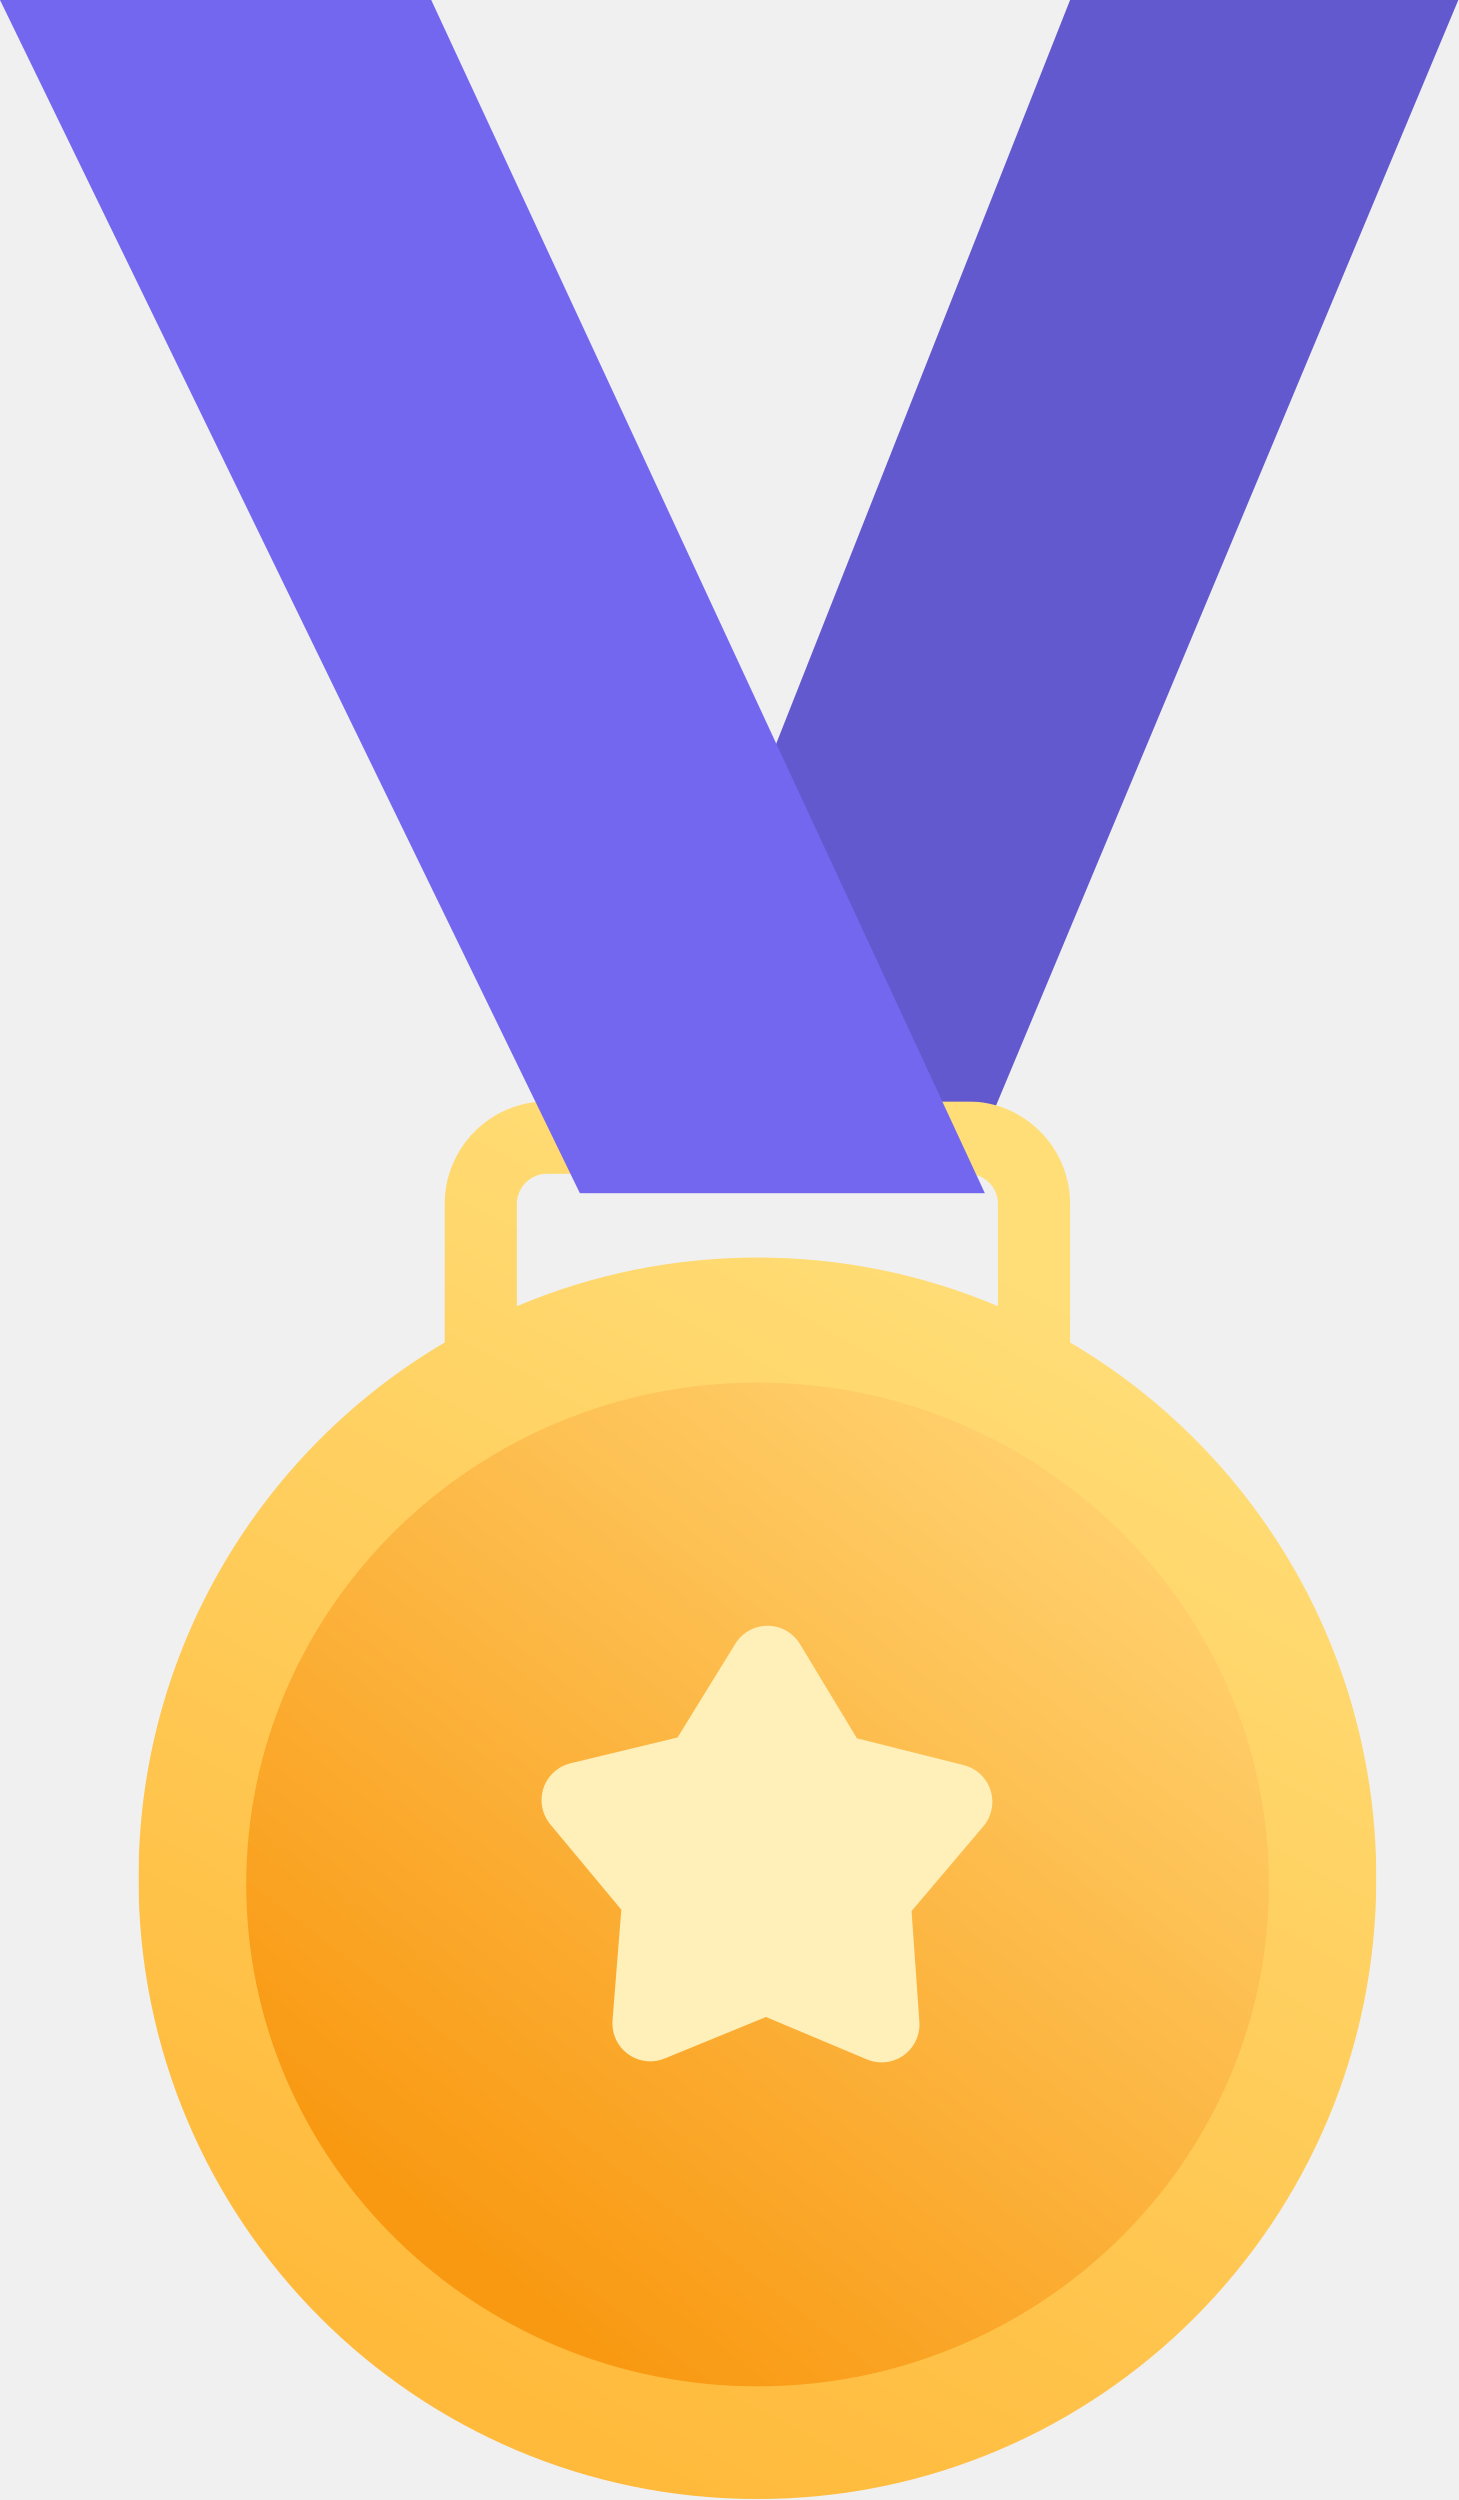
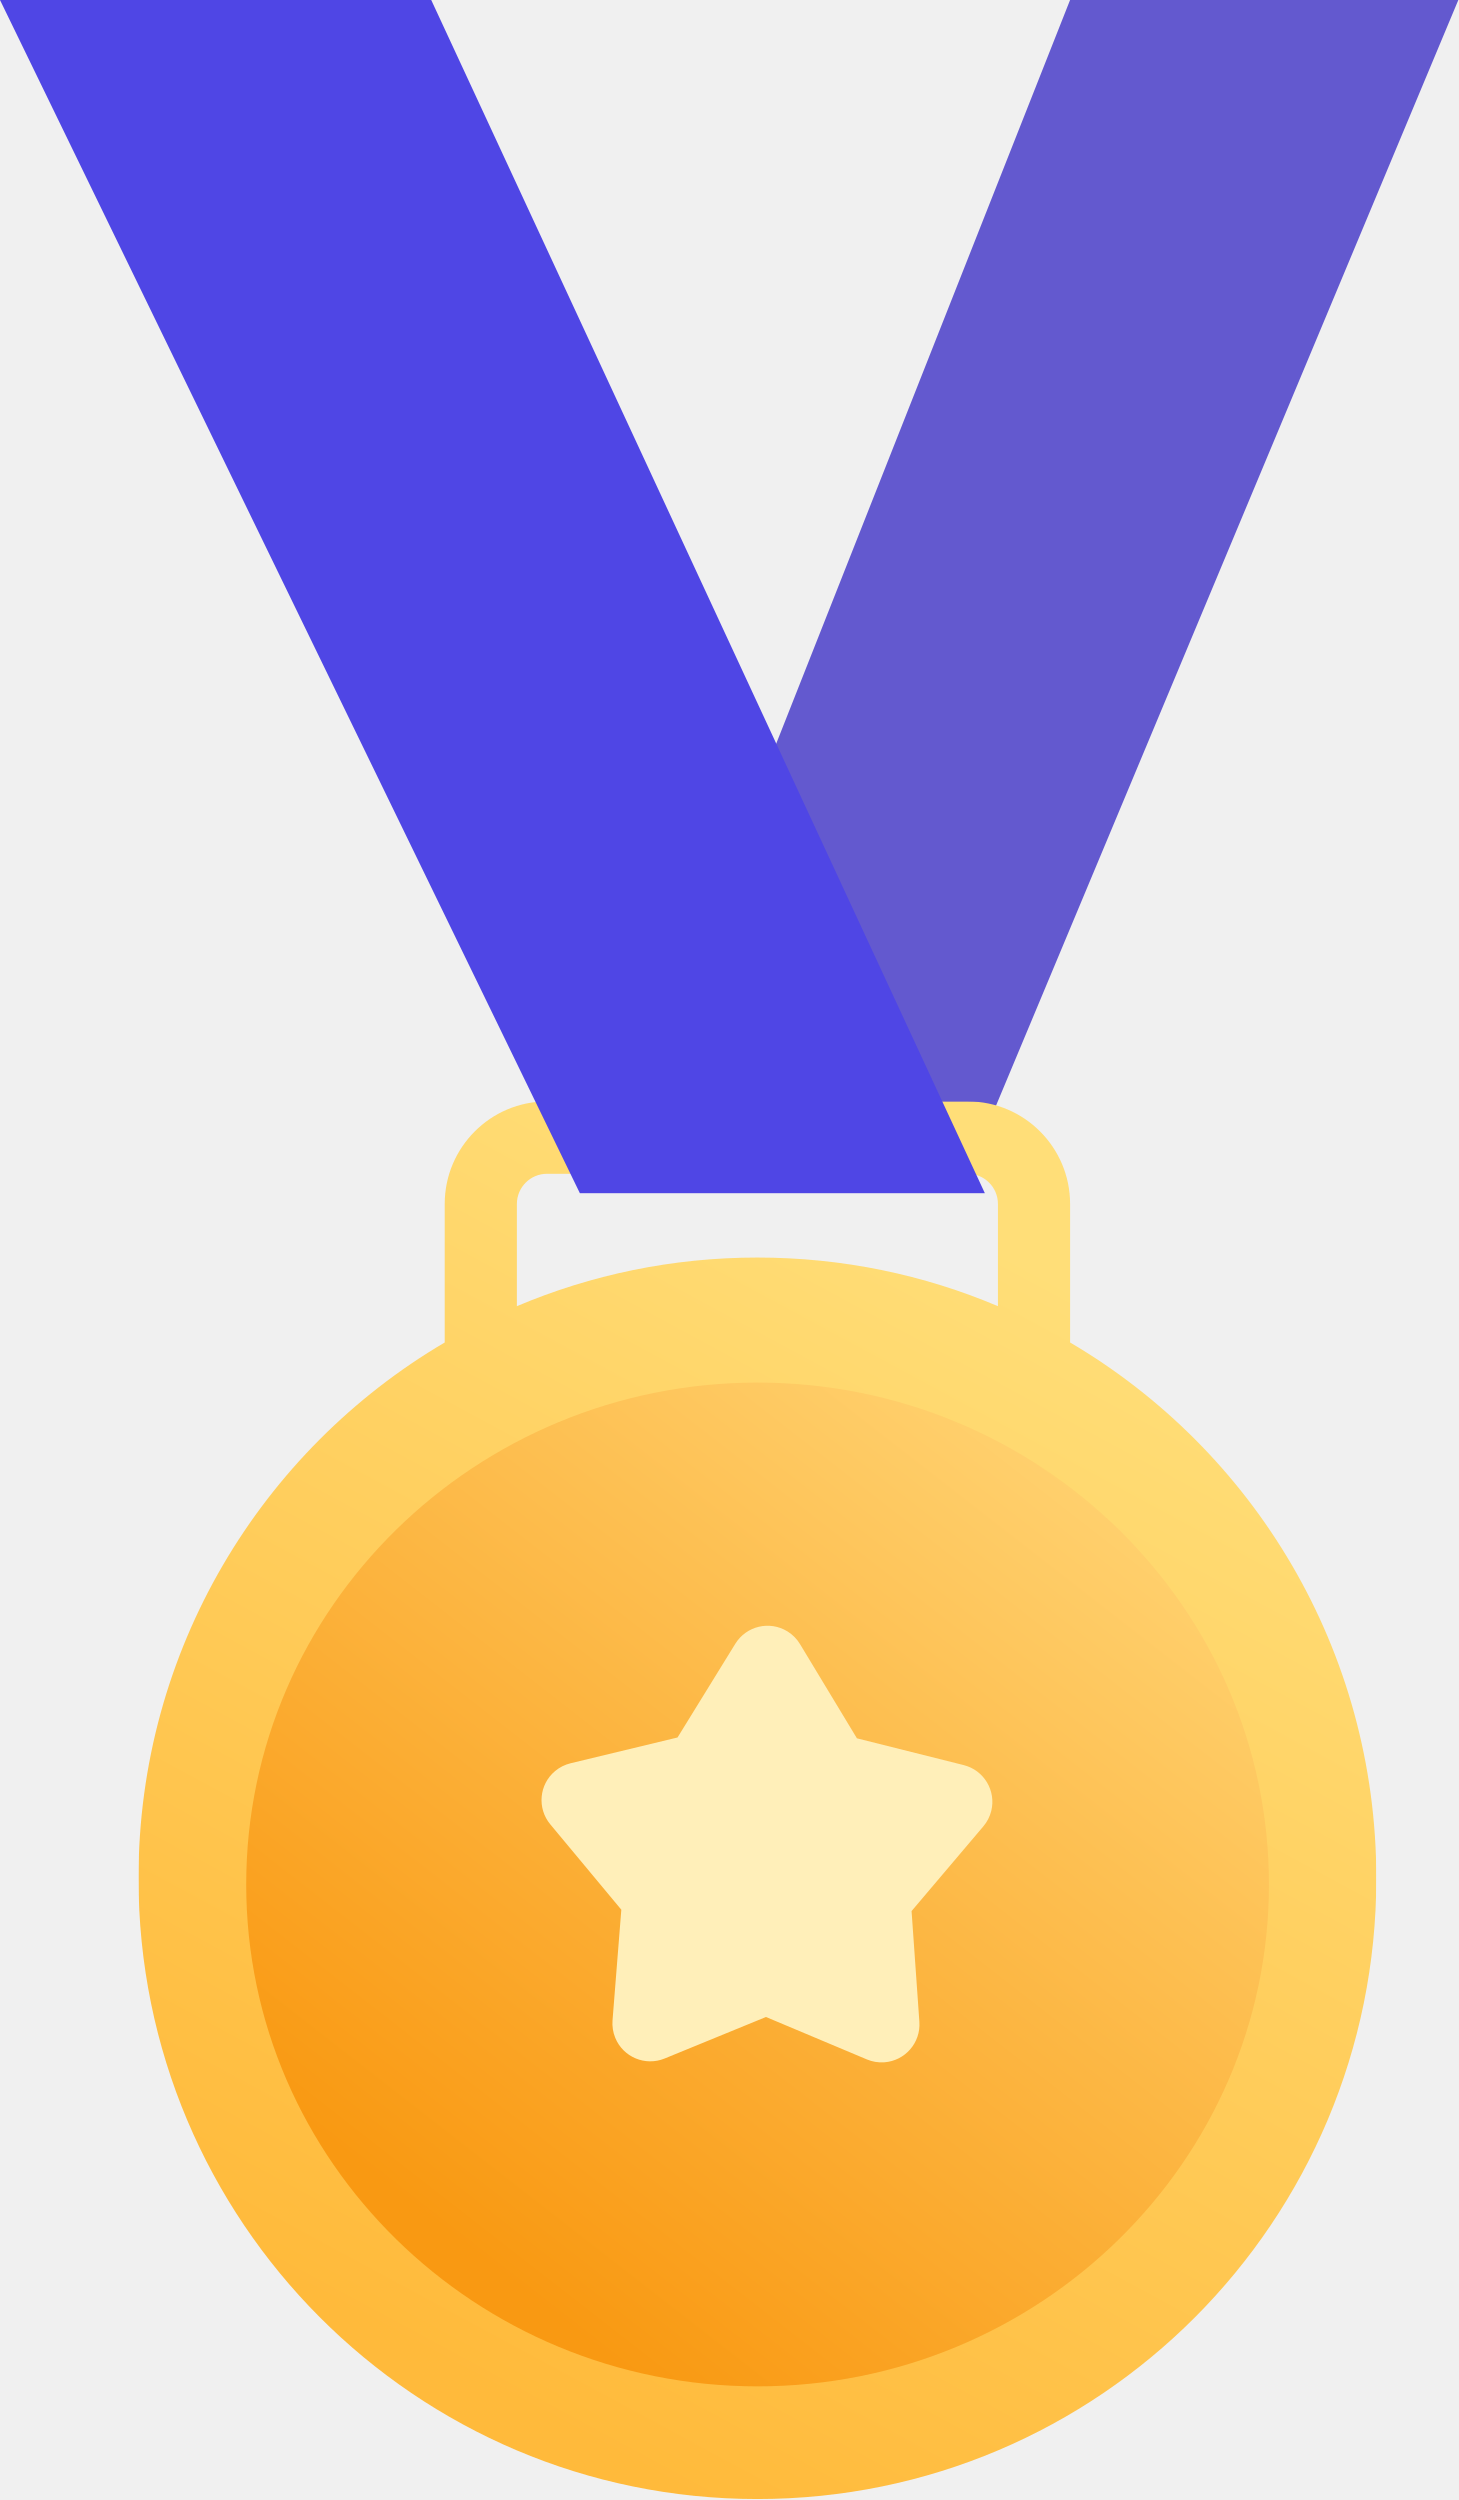
<svg xmlns="http://www.w3.org/2000/svg" xmlns:xlink="http://www.w3.org/1999/xlink" width="77px" height="132px" viewBox="0 0 77 132" version="1.1">
  <defs>
    <polygon id="path-1" points="0.312 0.155 65.67 0.155 65.67 73.949 0.312 73.949" />
    <linearGradient x1="74.194%" y1="12.412%" x2="34.456%" y2="95.336%" id="linearGradient-3">
      <stop stop-color="#FFDE78" offset="0%" />
      <stop stop-color="#FFBA3B" offset="100%" />
    </linearGradient>
    <linearGradient x1="84.444%" y1="12.871%" x2="24.603%" y2="88.537%" id="linearGradient-4">
      <stop stop-color="#FFD06D" offset="0%" />
      <stop stop-color="#F99912" offset="100%" />
    </linearGradient>
  </defs>
  <g id="⚙️-Symbols" stroke="none" stroke-width="1" fill="none" fill-rule="evenodd">
    <g id="28)-Widgets/1)-Advanced/Congratulations" transform="translate(-236, 0)">
      <g id="Badge" transform="translate(236, 0)">
        <polygon id="Fill-1" fill="#6359CF" points="56.5 0 32 62 51.075 62 77 0" />
        <g id="Group-4" transform="translate(7, 58)">
          <mask id="mask-2" fill="white">
            <use xlink:href="#path-1" />
          </mask>
          <g id="Clip-3" />
          <path d="M20.291,10.966 L20.291,5.568 C20.291,4.691 21.003,3.976 21.879,3.976 L44.103,3.976 C44.978,3.976 45.691,4.691 45.691,5.568 L45.691,10.966 C41.787,9.312 37.495,8.398 32.991,8.398 C28.487,8.398 24.195,9.312 20.291,10.966 M49.501,12.883 L49.501,5.568 C49.501,2.583 47.079,0.155 44.103,0.155 L21.879,0.155 C18.902,0.155 16.481,2.583 16.481,5.568 L16.481,12.883 C6.808,18.574 0.312,29.113 0.312,41.174 C0.312,59.275 14.943,73.949 32.991,73.949 C51.039,73.949 65.67,59.275 65.67,41.174 C65.67,29.113 59.175,18.574 49.501,12.883" id="Fill-2" fill="url(#linearGradient-3)" mask="url(#mask-2)" />
        </g>
        <path d="M40,126 C25.111,126 13,114.113 13,99.5 C13,84.887 25.111,73 40,73 C54.888,73 67,84.887 67,99.5 C67,114.113 54.888,126 40,126" id="Fill-5" fill="url(#linearGradient-4)" />
        <path d="M45.772,108.738 L40.443,106.497 L40.443,106.497 L35.094,108.689 C34.072,109.108 32.903,108.619 32.485,107.597 C32.366,107.307 32.317,106.993 32.341,106.68 L32.806,100.833 L32.806,100.833 L29.055,96.325 C28.349,95.476 28.464,94.214 29.314,93.508 C29.549,93.312 29.826,93.173 30.124,93.101 L35.774,91.739 L35.774,91.739 L38.825,86.79 C39.404,85.85 40.637,85.558 41.577,86.137 C41.848,86.304 42.075,86.533 42.239,86.806 L45.245,91.783 L45.245,91.783 L50.883,93.197 C51.955,93.466 52.605,94.552 52.337,95.624 C52.262,95.921 52.12,96.197 51.922,96.43 L48.131,100.904 L48.131,100.904 L48.543,106.755 C48.62,107.856 47.79,108.812 46.688,108.89 C46.375,108.912 46.061,108.86 45.772,108.738 Z" id="Fill-105" fill="#FFEFB9" />
-         <polygon id="Fill-116" fill="#7367F0" points="1.5262791e-13 0 22.769 0 52 63 30.617 63" />
+         <polygon id="Fill-116" fill="#4F46E5" points="1.5262791e-13 0 22.769 0 52 63 30.617 63" />
      </g>
    </g>
  </g>
</svg>
